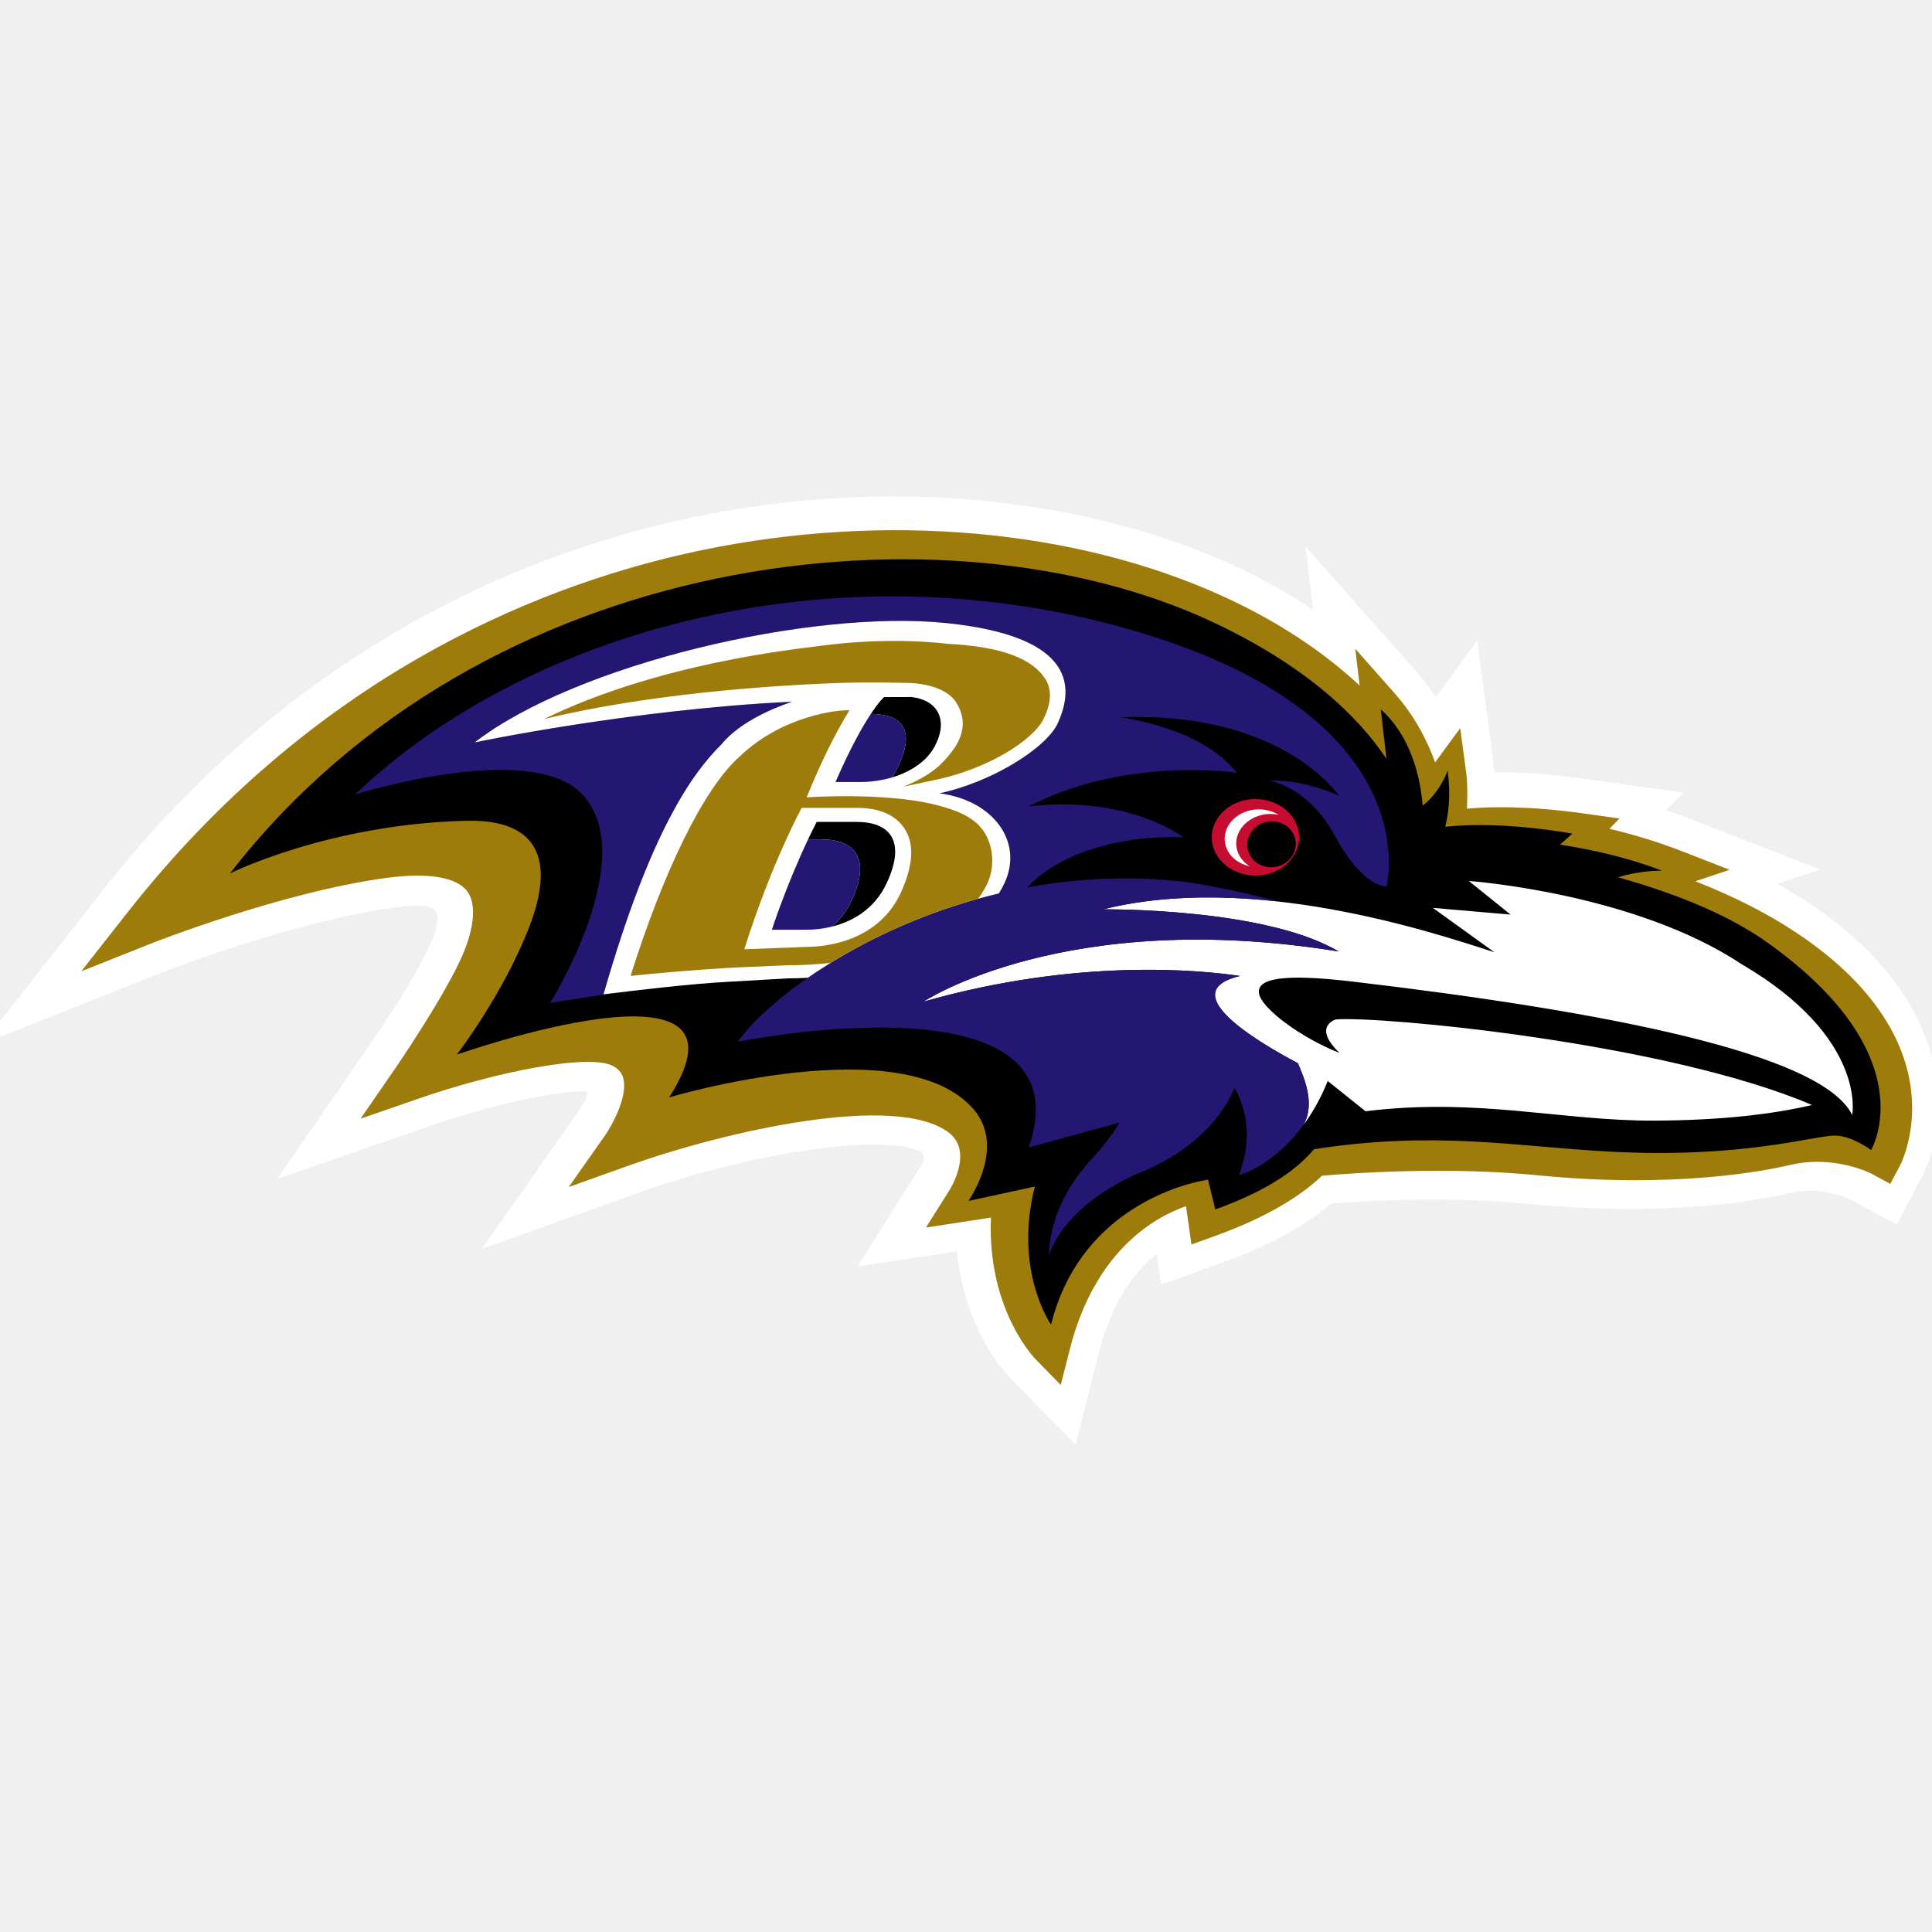
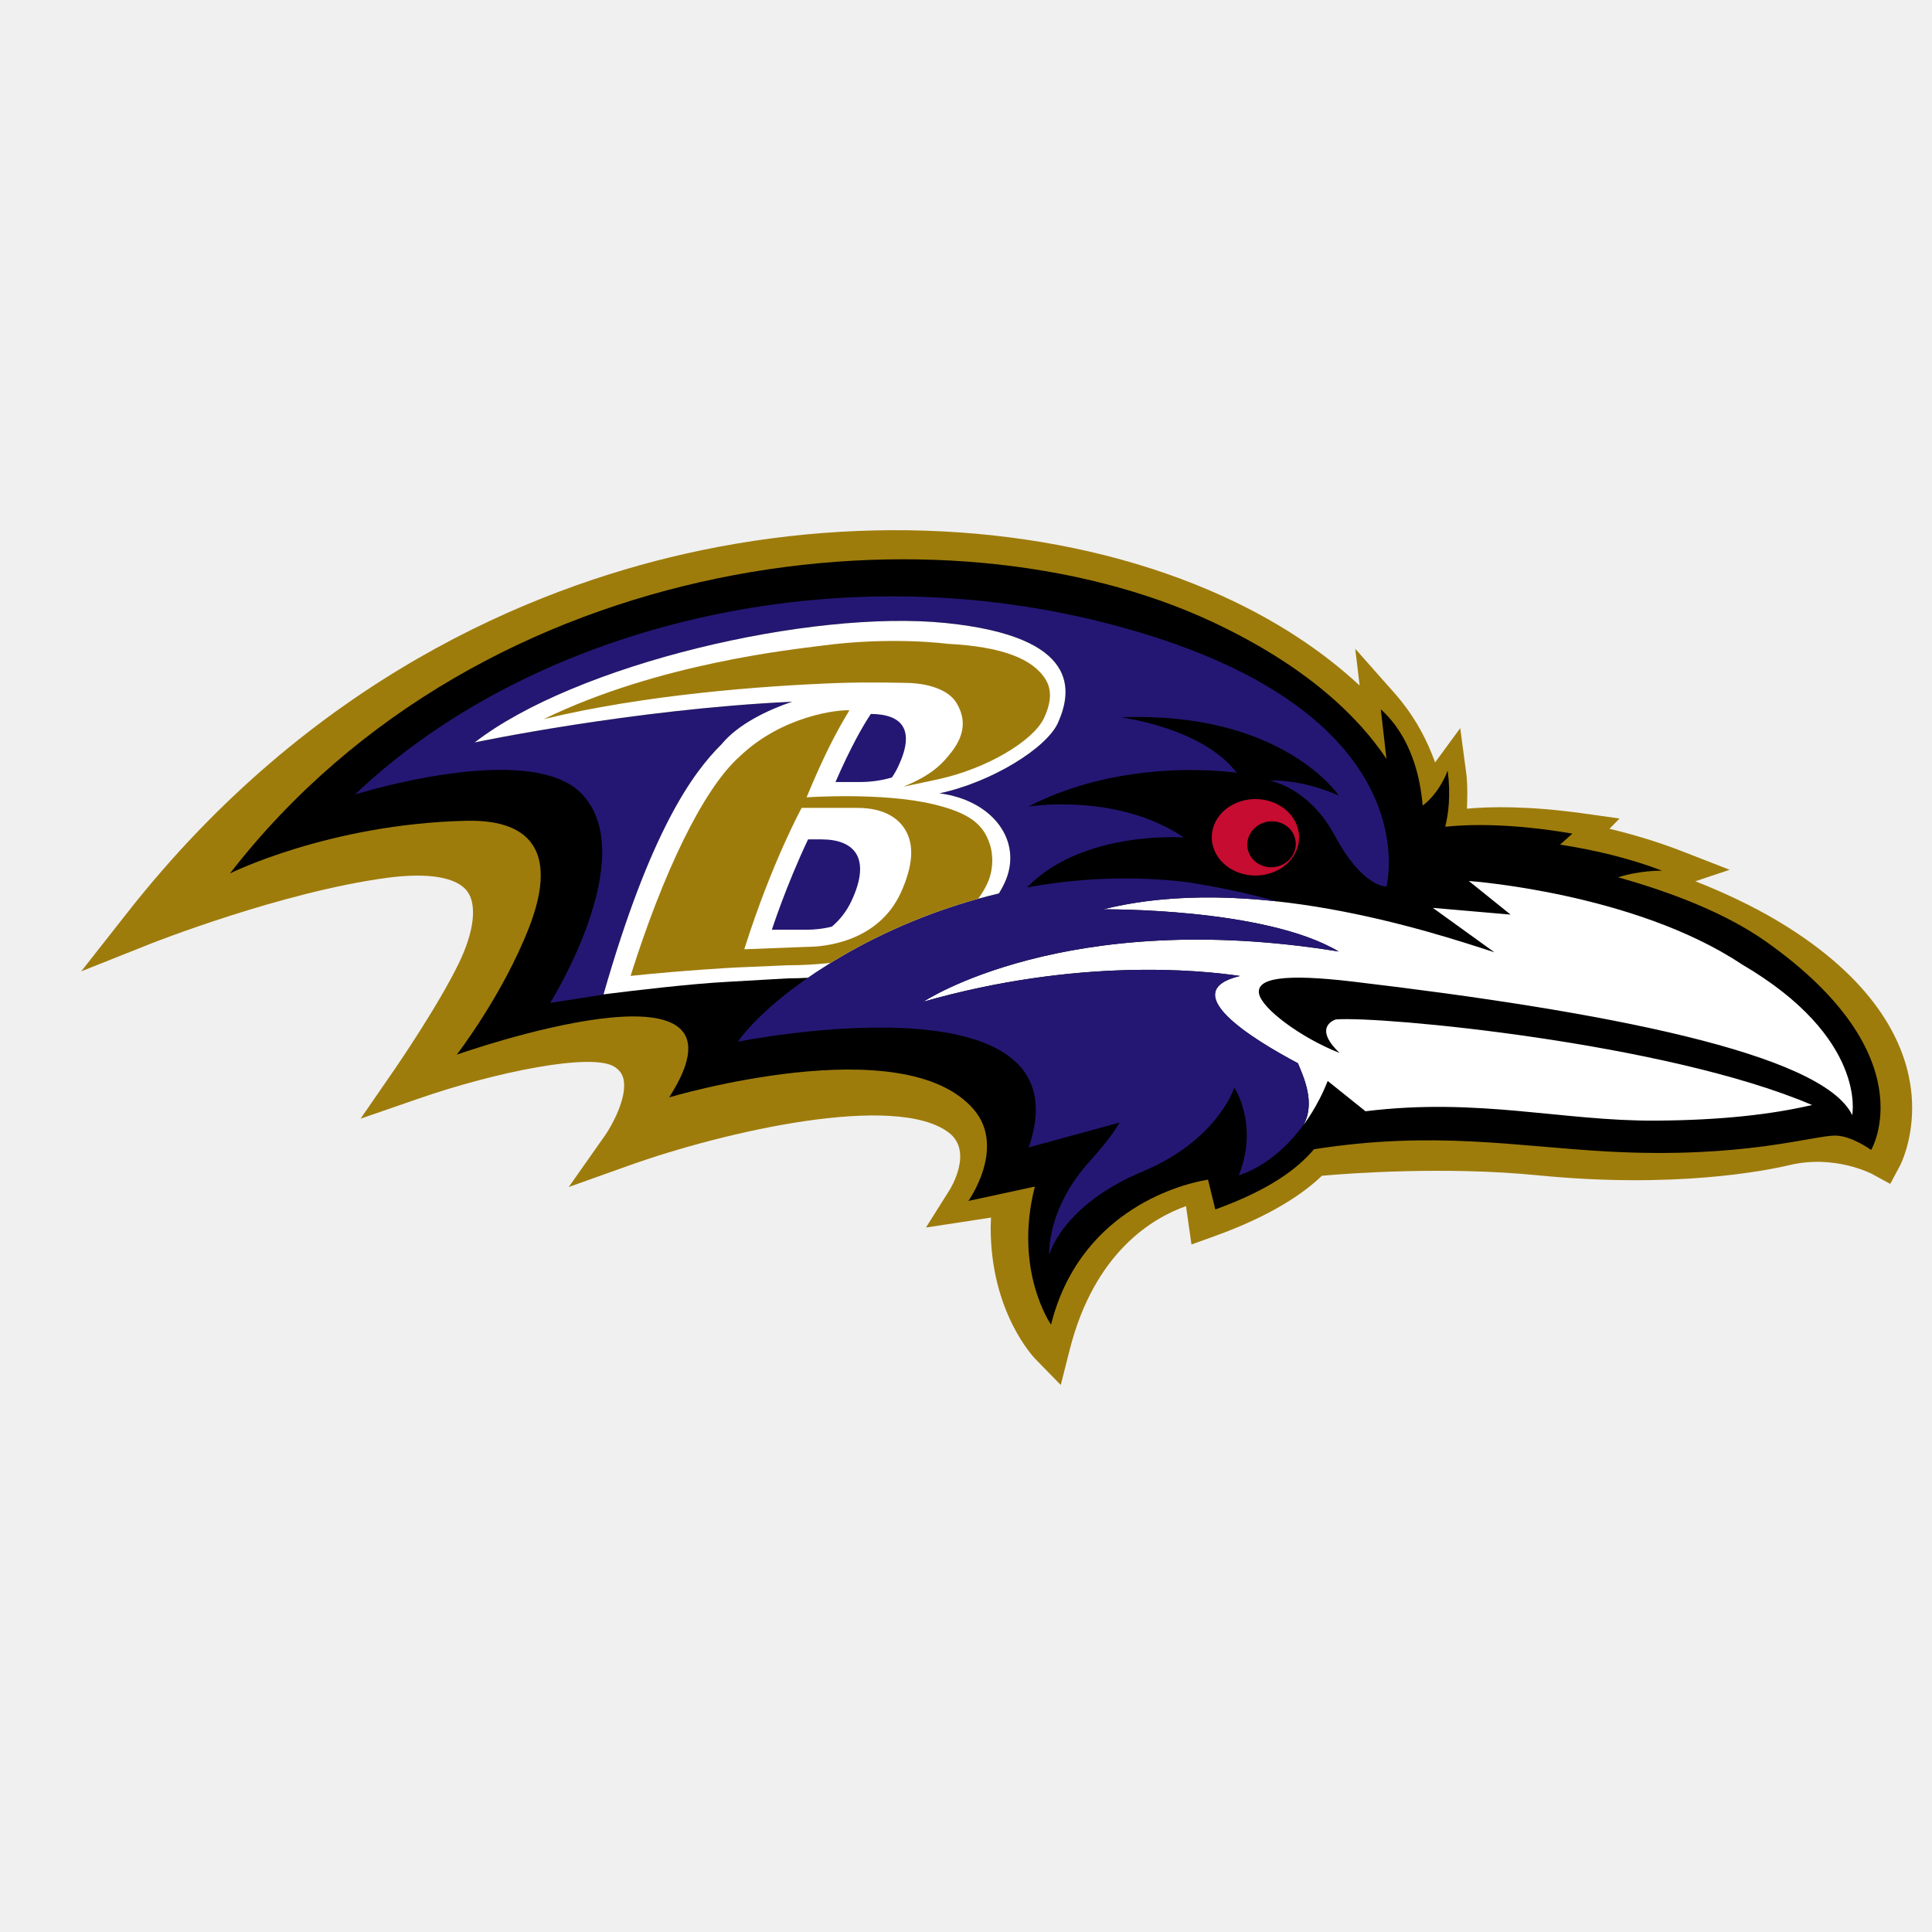
- <svg xmlns="http://www.w3.org/2000/svg" width="500" height="500" viewBox="0 0 500 500" fill="none">
-   <g clip-path="url(#clip0_2_131)">
-     <path fill-rule="evenodd" clip-rule="evenodd" d="M499.387 278.236C497.366 265.934 489.242 247.867 462.003 231.612C460.164 230.517 458.231 229.448 456.244 228.396C461.336 226.685 466.603 224.92 466.603 224.92L436.416 213.168C433.837 212.165 431.123 211.256 428.38 210.375C430.375 208.354 432.48 206.22 432.48 206.22L409.338 202.983C399.331 201.583 391.442 201.26 385.397 201.348C385.342 200.375 385.263 199.478 385.162 198.673C385.162 198.669 381.297 169.742 381.297 169.742C381.297 169.742 372.341 181.948 371.45 183.159C369.547 179.994 367.388 177.017 364.91 174.216L339.944 146.036C339.944 146.036 340.94 154.329 341.738 160.946C333.643 155.306 324.741 150.271 314.895 146.057C274.73 128.866 223.93 125.29 175.523 136.242C135.036 145.411 76.577 169.302 28.024 231.075L0 266.735L42.181 249.96C42.517 249.83 75.077 237.159 101.337 233.465C111.129 232.086 118.627 231.972 112.54 245.364C107.743 255.93 96.846 271.347 96.733 271.507L75.611 302.165L110.843 289.955C127.789 284.077 143.001 281.175 150.692 280.907C153.44 280.953 153.944 282.764 153.078 284.739C152.831 285.418 152.688 285.779 150.785 288.693L128.693 320.164L164.929 307.209C191.226 297.792 225.799 291.594 238.166 296.311C239.174 296.689 242.443 298.42 239.204 303.163L224.971 325.766C224.971 325.766 245.984 322.58 248.971 322.123C250.622 342.76 260.994 354.009 262.271 355.313L277.536 370.936L282.897 349.774C286.745 334.55 293.995 326.248 300.465 321.728C300.465 321.737 301.708 330.424 301.708 330.424L315.861 325.33C327.762 321.037 337.176 315.884 343.956 309.997C352.925 309.288 374.836 307.988 395.882 310.068C432.157 313.645 456.488 308.831 463.083 307.272C471.905 305.188 479.345 308.944 479.42 308.986L490.204 314.84L496.022 303.938C496.711 302.63 500 295.825 500 285.737C500 283.238 499.798 280.718 499.387 278.236Z" fill="white" />
-     <path d="M499.387 278.236C497.366 265.934 489.242 247.867 462.003 231.612C460.164 230.517 458.231 229.448 456.244 228.396C461.336 226.685 466.603 224.92 466.603 224.92L436.416 213.168C433.837 212.165 431.123 211.256 428.38 210.375C430.375 208.354 432.48 206.22 432.48 206.22L409.338 202.983C399.331 201.583 391.442 201.26 385.397 201.348C385.342 200.375 385.263 199.478 385.162 198.673C385.162 198.669 381.297 169.742 381.297 169.742C381.297 169.742 372.341 181.948 371.45 183.159C369.547 179.994 367.388 177.017 364.91 174.216L339.944 146.036C339.944 146.036 340.94 154.329 341.738 160.946C333.643 155.306 324.741 150.271 314.894 146.057C274.73 128.866 223.93 125.29 175.523 136.242C135.036 145.411 76.577 169.302 28.024 231.075L0 266.735L42.181 249.96C42.517 249.83 75.077 237.159 101.337 233.465C111.129 232.086 118.627 231.972 112.54 245.364C107.743 255.93 96.846 271.347 96.733 271.507L75.611 302.165L110.843 289.955C127.789 284.077 143.001 281.175 150.692 280.907C153.44 280.953 153.944 282.764 153.078 284.739C152.831 285.418 152.688 285.779 150.785 288.693L128.693 320.164L164.929 307.209C191.226 297.792 225.799 291.595 238.166 296.311C239.174 296.689 242.443 298.42 239.204 303.163L224.971 325.766C224.971 325.766 245.984 322.58 248.971 322.123C250.622 342.76 260.994 354.009 262.271 355.313L277.536 370.936L282.897 349.774C286.745 334.55 293.995 326.248 300.465 321.728C300.465 321.737 301.708 330.424 301.708 330.424L315.861 325.33C327.762 321.037 337.176 315.884 343.956 309.997C352.925 309.288 374.836 307.988 395.882 310.068C432.157 313.645 456.488 308.831 463.083 307.272C471.905 305.188 479.345 308.944 479.42 308.986L490.204 314.84L496.022 303.938C496.711 302.63 500 295.825 500 285.737C500 283.238 499.798 280.718 499.387 278.236" stroke="white" stroke-width="3.018" />
-     <path fill-rule="evenodd" clip-rule="evenodd" d="M494.333 280.328C492.539 269.431 485.15 253.327 460.096 238.367C453.396 234.379 446.12 230.97 438.756 228.073L447.628 225.1L435.441 220.35C429.405 217.998 423.061 216.061 416.521 214.488C417.777 213.222 419.138 211.83 419.138 211.83L409.799 210.518C395.416 208.509 385.485 208.74 379.642 209.289C379.696 208.031 379.738 206.698 379.738 205.356C379.738 203.478 379.667 201.629 379.469 200.136L377.902 188.447C377.902 188.447 372.227 196.191 371.404 197.31C369.526 192.103 366.451 185.65 360.826 179.298L350.736 167.902L351.878 177.415C342.813 169.004 330.257 160.158 313.054 152.795C274.016 136.082 224.522 132.632 177.287 143.323C137.699 152.279 80.53 175.667 33.001 236.136L21.021 251.381L39.055 244.203C39.391 244.073 72.934 230.815 100.202 227.176C110.897 225.754 118.274 227.021 120.975 230.74C123.5 234.228 122.685 241.13 118.774 249.222C113.41 260.32 102.454 276.249 102.345 276.416L93.313 289.519L108.377 284.303C128.23 277.419 153.254 272.324 159.052 276.106C160.392 276.983 161.114 278.014 161.396 279.456C162.324 284.27 158.178 291.569 156.645 293.754L147.188 307.2L162.69 301.666C187.453 292.806 231.856 282.643 245.576 293.142C251.924 298.001 245.992 307.603 245.727 308.005L239.636 317.682L250.945 315.959C250.945 315.959 253.73 315.527 256.477 315.104C256.444 315.988 256.385 316.89 256.385 317.733C256.385 339.582 267.458 351.196 267.992 351.749L274.524 358.433L276.818 349.376C283.245 323.938 298.456 315.137 306.938 312.148C307.169 313.833 308.349 322.072 308.349 322.072L314.398 319.892C329.236 314.546 337.545 308.685 342.111 304.282C348.933 303.682 373.941 301.796 397.957 304.165C433.316 307.661 456.819 303.016 463.184 301.511C474.908 298.743 484.44 303.804 484.536 303.85L489.191 306.391L491.69 301.716C491.85 301.418 494.862 295.574 494.862 286.727C494.862 284.743 494.707 282.601 494.333 280.328Z" fill="#9E7C0C" />
-     <path fill-rule="evenodd" clip-rule="evenodd" d="M456.984 243.643C446.524 236.26 432.435 230.884 418.761 227.048C424.457 225.211 430.158 225.333 430.158 225.333C421.399 221.991 412.254 219.903 403.747 218.587L406.931 215.736C391.351 213.082 380.475 213.287 374.022 213.958C374.829 210.771 375.492 205.903 374.656 199.404C374.656 199.404 372.77 205.006 368.187 208.486C367.582 201.216 365.255 190.7 357.349 183.564L358.815 196.398C351.85 185.925 338.592 172.541 313.539 160.843C245.422 129.065 125.392 141.111 59.51 226.046C59.51 226.046 85.127 213.262 120.628 212.419C139.221 211.983 143.745 222.377 136.969 239.895C130.155 257.5 118.208 272.947 118.208 272.947C118.208 272.947 198.541 244.536 173.176 283.999C173.176 283.999 233.819 265.878 252.009 287.135C260.465 297.005 250.618 310.804 250.618 310.804L267.821 307.085C262.242 328.892 272.009 342.825 272.009 342.825C279.109 314.318 303.864 306.724 312.627 305.286L314.522 313.005C329.208 307.71 336.114 302.07 340.063 297.425C371.161 292.544 392.279 296.716 416.253 298.02C451.175 299.919 469.226 293.852 474.993 293.89C479.228 293.928 484.248 297.613 484.248 297.613C484.248 297.613 498.762 273.161 456.984 243.643Z" fill="black" />
-     <path fill-rule="evenodd" clip-rule="evenodd" d="M428.317 290.02C445.708 289.924 458.723 288.36 468.96 285.974C431.174 269.811 357.193 262.897 345.733 263.832C345.733 263.832 339.469 265.593 346.678 272.502C336.596 268.54 326.535 260.989 325.838 257.165C325.098 253.102 332.462 251.962 349.9 254.012C415.198 261.71 471.712 272.62 479.349 288.586C479.349 288.586 483.335 268.599 450.779 249.563C422.923 231.027 380.125 227.995 380.125 227.995L390.938 236.696L370.824 234.956L386.75 246.448C369.657 240.872 323.628 225.819 285.489 235.337C285.489 235.337 327.342 234.868 346.443 246.247C275.747 234.729 238.985 259.236 238.985 259.236C278.751 247.903 310.488 251.031 320.906 252.582C304.182 256.565 323.872 268.788 335.903 275.173C337.268 278.523 340.566 285.366 337.34 291.127C337.34 291.127 340.965 286.523 343.607 279.752L353.391 287.592C382.595 283.995 404.137 290.133 428.317 290.02Z" fill="white" />
-     <path fill-rule="evenodd" clip-rule="evenodd" d="M294.624 163.568C217.325 140.545 136.66 162.817 91.892 205.61C91.892 205.61 136.959 191.455 150.477 205.362C166.201 221.534 142.378 259.559 142.378 259.559L157.959 257.123C156.837 257.257 156.194 257.337 156.194 257.337C168.364 214.83 179.354 199.924 186.709 192.637C191.082 187.312 198.812 183.702 205.012 181.597C163.353 183.58 122.852 192.138 122.852 192.138C149.049 171.849 209.776 157.673 244.786 161.237C279.791 164.805 277.409 178.977 273.809 187.06C270.898 193.593 256.594 202.448 243.147 205.312C257.073 207.119 264.958 217.844 259.967 228.553C259.539 229.471 259.043 230.36 258.514 231.215C243.656 234.737 230.473 240.322 219.648 246.423C219.274 246.645 218.9 246.863 218.518 247.077C218.014 247.37 217.51 247.664 217.006 247.961C216.627 248.188 216.241 248.41 215.855 248.649C215.388 248.93 214.922 249.219 214.464 249.504C214.082 249.748 213.691 249.982 213.317 250.23C212.872 250.502 212.439 250.787 212.007 251.072C211.637 251.307 211.255 251.555 210.885 251.802C210.477 252.091 210.066 252.368 209.658 252.645C200.765 258.745 194.308 264.854 190.96 269.592C190.96 269.592 282.005 251.186 266.231 296.95L289.747 290.519C288.088 293.412 285.462 296.716 281.892 300.69C270.776 313.017 271.541 324.732 271.541 324.732C271.541 324.732 274.805 311.91 295.838 303.122C315.019 295.122 319.443 281.521 319.443 281.521C319.443 281.521 325.837 290.946 320.607 304.145C320.607 304.145 329.437 301.944 337.343 291.118C340.565 285.366 337.267 278.523 335.902 275.173C323.871 268.787 304.181 256.569 320.905 252.582C310.487 251.031 278.754 247.903 238.984 259.236C238.984 259.236 275.746 234.729 346.442 246.246C327.34 234.867 285.488 235.337 285.488 235.337C300.052 231.702 315.759 231.655 330.571 233.286C324.618 231.634 316.523 229.71 307.008 228.268C292.469 226.549 278.594 227.32 265.79 229.676C280.178 214.775 306.378 216.733 306.378 216.733C288.907 204.981 266.118 208.742 266.118 208.742C291.663 195.547 320.069 200.012 320.069 200.012C311.138 188.243 290.045 185.652 290.045 185.652C331.852 183.962 346.5 205.89 346.5 205.89C336.074 201.358 328.655 202.041 328.655 202.041C328.655 202.041 338.7 203.668 345.501 216.356C352.705 229.798 358.813 229.416 358.813 229.416C358.813 229.416 370.269 186.1 294.624 163.568Z" fill="#241773" />
-     <path fill-rule="evenodd" clip-rule="evenodd" d="M212.007 251.073C212.439 250.788 214.082 249.748 214.464 249.505C214.922 249.22 215.388 248.93 215.855 248.645C216.241 248.41 216.628 248.188 217.006 247.962C217.51 247.664 218.014 247.371 218.518 247.077C218.9 246.863 219.27 246.645 219.648 246.423C230.469 240.322 243.656 234.738 258.514 231.216C259.043 230.36 259.539 229.471 259.967 228.553C264.954 217.845 257.073 207.119 243.147 205.308C256.594 202.449 270.898 193.593 273.809 187.057C277.409 178.977 279.791 164.805 244.786 161.237C209.776 157.673 149.049 171.849 122.852 192.138C122.852 192.138 163.353 183.581 205.012 181.598C198.812 183.702 191.082 187.312 186.709 192.637C179.354 199.924 168.364 214.826 156.194 257.337C156.194 257.337 156.837 257.257 157.959 257.123C163.18 256.461 178.879 254.578 188.179 254.104L203.849 253.203C205.546 253.203 207.293 253.144 209.066 253.048C209.263 252.918 209.465 252.775 209.658 252.645C210.066 252.368 210.477 252.092 210.885 251.802C211.255 251.555 211.637 251.308 212.007 251.073Z" fill="white" />
-     <path fill-rule="evenodd" clip-rule="evenodd" d="M232.543 198.177C231.997 199.351 231.417 200.349 230.825 201.213C235.832 199.72 239.714 196.957 241.617 193.657C245.809 186.349 242.6 181.104 235.832 180.391L228.805 180.412C228.805 180.412 227.59 181.406 225.372 184.764C233.543 184.831 236.866 188.907 232.543 198.177Z" fill="black" />
-     <path fill-rule="evenodd" clip-rule="evenodd" d="M220.404 233.071C219.081 235.922 217.3 238.111 215.292 239.809C220.594 238.496 226.323 235.331 229.478 228.551C234.679 217.39 230.045 212.71 221.715 212.71H211.36C210.583 214.22 209.835 215.733 209.125 217.235H212.633C220.972 217.235 225.597 221.91 220.404 233.071Z" fill="black" />
-     <path fill-rule="evenodd" clip-rule="evenodd" d="M215.293 239.807C217.297 238.113 219.078 235.92 220.406 233.069C225.598 221.912 220.973 217.232 212.634 217.232H209.126C203.35 229.438 199.759 240.616 199.759 240.616H208.706C210.634 240.616 212.924 240.406 215.293 239.807Z" fill="#241773" />
-     <path fill-rule="evenodd" clip-rule="evenodd" d="M230.824 201.211C231.421 200.352 231.996 199.35 232.542 198.176C236.869 188.905 233.546 184.834 225.372 184.763C223.217 188.008 220.112 193.459 216.222 202.389H222.502C225.489 202.389 228.295 201.958 230.824 201.211Z" fill="#241773" />
-     <path fill-rule="evenodd" clip-rule="evenodd" d="M270.617 175.872C267.345 170.513 259.355 167.335 245.169 166.614C245.169 166.614 230.806 164.669 212.633 167.1C205.442 168.056 170.482 171.608 140.715 186.111C166.748 179.784 197.515 177.469 216.994 176.761C225.19 176.471 234.184 176.731 234.184 176.731C240.01 176.731 245.412 178.45 247.484 181.838C249.63 185.352 250.222 189.557 246.185 194.702C243.963 197.536 241.354 200.517 233.78 203.599L242.51 201.737C255.558 198.953 267.4 191.641 270.122 185.964C272.109 181.821 272.222 178.505 270.617 175.872Z" fill="#9E7C0C" />
-     <path fill-rule="evenodd" clip-rule="evenodd" d="M207.47 209.081H221.845C229.264 209.081 232.675 212.116 234.238 214.678C236.687 218.678 236.25 224.074 233.217 230.837C227.365 243.869 213.187 245.043 208.936 245.043L192.62 245.667C199.69 223.274 207.47 209.081 207.47 209.081ZM214.947 249.194C225.323 242.804 238.308 236.72 253.133 232.598C254.074 231.353 254.876 230.037 255.519 228.645C257.01 225.454 257.183 221.487 256.12 218.351C254.519 213.592 251.331 210.422 241.282 208.075C228.058 204.993 208.747 206.351 208.747 206.351C213.187 195.58 216.506 189.282 219.829 183.823C216.976 183.639 202.567 185.165 191.507 195.701C181.874 204.196 171.473 226.276 163.193 252.56C177.434 251.068 190.335 250.393 190.335 250.393L203.87 249.81C207.428 249.81 211.171 249.617 214.947 249.194Z" fill="#9E7C0C" />
-     <path fill-rule="evenodd" clip-rule="evenodd" d="M335.505 213.259C337.673 218.383 334.686 224.077 328.83 225.976C322.978 227.88 316.471 225.255 314.304 220.127C312.136 214.999 315.123 209.306 320.979 207.41C326.826 205.511 333.333 208.132 335.505 213.259Z" fill="#C60C30" />
-     <path fill-rule="evenodd" clip-rule="evenodd" d="M320.449 220.798C318.815 216.944 321.176 212.622 325.7 211.15C327.448 210.58 329.258 210.517 330.914 210.886C328.653 209.46 325.591 209.016 322.722 209.947C318.185 211.414 315.828 215.733 317.471 219.607C318.466 221.984 320.756 223.632 323.419 224.202C322.109 223.376 321.054 222.219 320.449 220.798Z" fill="white" />
-     <path fill-rule="evenodd" clip-rule="evenodd" d="M334.972 216.383C336.152 219.453 334.463 222.887 331.199 224.061C327.935 225.218 324.343 223.683 323.163 220.601C321.983 217.536 323.684 214.107 326.94 212.945C330.199 211.771 333.795 213.31 334.972 216.383Z" fill="black" />
-   </g>
-   <defs>
-     <clipPath id="clip0_2_131">
-       <rect width="500" height="500" fill="white" />
-     </clipPath>
-   </defs>
+ <svg xmlns="http://www.w3.org/2000/svg" fill="none" viewBox="0 0 500 500">
+   <path fill="#9e7c0c" fill-rule="evenodd" d="M494.333 280.328c-1.794-10.897-9.183-27.001-34.237-41.961-6.7-3.988-13.976-7.397-21.34-10.294l8.872-2.973-12.187-4.75c-6.036-2.352-12.38-4.289-18.92-5.862 1.256-1.266 2.617-2.658 2.617-2.658l-9.339-1.312c-14.383-2.009-24.314-1.778-30.157-1.229.054-1.258.096-2.591.096-3.933 0-1.878-.071-3.727-.269-5.22l-1.567-11.689s-5.675 7.744-6.498 8.863c-1.878-5.207-4.953-11.66-10.578-18.012l-10.09-11.396 1.142 9.513c-9.065-8.411-21.621-17.257-38.824-24.62-39.038-16.713-88.532-20.163-135.767-9.472-39.588 8.956-96.757 32.344-144.286 92.813l-11.98 15.245 18.034-7.178c.336-.13 33.88-13.388 61.147-17.027 10.695-1.422 18.072-.155 20.773 3.564 2.525 3.488 1.71 10.39-2.201 18.482-5.364 11.098-16.32 27.027-16.429 27.194l-9.032 13.103 15.064-5.216c19.853-6.884 44.877-11.979 50.675-8.197 1.34.877 2.062 1.908 2.344 3.35.928 4.814-3.218 12.113-4.751 14.298l-9.457 13.446 15.502-5.534c24.763-8.86 69.166-19.023 82.886-8.524 6.348 4.859.416 14.461.151 14.863l-6.091 9.677 11.309-1.723s2.785-.432 5.532-.855c-.033.884-.092 1.786-.092 2.629 0 21.849 11.073 33.463 11.607 34.016l6.532 6.684 2.294-9.057c6.427-25.438 21.638-34.239 30.12-37.228.231 1.685 1.411 9.924 1.411 9.924l6.049-2.18c14.838-5.346 23.147-11.207 27.713-15.61 6.822-.6 31.83-2.486 55.846-.117 35.359 3.496 58.862-1.149 65.227-2.654 11.724-2.768 21.256 2.293 21.352 2.339l4.655 2.541 2.499-4.675c.16-.298 3.172-6.142 3.172-14.989 0-1.984-.155-4.126-.529-6.399" clip-rule="evenodd" />
+   <path fill="#000" fill-rule="evenodd" d="M456.984 243.643c-10.46-7.383-24.549-12.759-38.223-16.595 5.696-1.837 11.397-1.715 11.397-1.715-8.759-3.342-17.904-5.43-26.411-6.746l3.184-2.851c-15.58-2.654-26.456-2.449-32.909-1.778.807-3.187 1.47-8.055.634-14.554 0 0-1.886 5.602-6.469 9.082-.605-7.27-2.932-17.786-10.838-24.922l1.466 12.834c-6.965-10.473-20.223-23.857-45.276-35.555-68.117-31.778-188.147-19.732-254.029 65.203 0 0 25.617-12.784 61.118-13.627 18.593-.436 23.117 9.958 16.341 27.476-6.814 17.605-18.761 33.052-18.761 33.052s80.333-28.411 54.968 11.052c0 0 60.643-18.121 78.833 3.136 8.456 9.87-1.391 23.669-1.391 23.669l17.203-3.719c-5.579 21.807 4.188 35.74 4.188 35.74 7.1-28.507 31.855-36.101 40.618-37.539l1.895 7.719c14.686-5.295 21.592-10.935 25.541-15.58 31.098-4.881 52.216-.709 76.19.595 34.922 1.899 52.973-4.168 58.74-4.13 4.235.038 9.255 3.723 9.255 3.723s14.514-24.452-27.264-53.97" clip-rule="evenodd" />
+   <path fill="#fff" fill-rule="evenodd" d="M428.317 290.02c17.391-.096 30.406-1.66 40.643-4.046-37.786-16.163-111.767-23.077-123.227-22.142 0 0-6.264 1.761.945 8.67-10.082-3.962-20.143-11.513-20.84-15.337-.74-4.063 6.624-5.203 24.062-3.153 65.298 7.698 121.812 18.608 129.449 34.574 0 0 3.986-19.987-28.57-39.023-27.856-18.536-70.654-21.568-70.654-21.568l10.813 8.701-20.114-1.74 15.926 11.492c-17.093-5.576-63.122-20.629-101.261-11.111 0 0 41.853-.469 60.954 10.91-70.696-11.518-107.458 12.989-107.458 12.989 39.766-11.333 71.503-8.205 81.921-6.654-16.724 3.983 2.966 16.206 14.997 22.591 1.365 3.35 4.663 10.193 1.437 15.954 0 0 3.625-4.604 6.267-11.375l9.784 7.84c29.204-3.597 50.746 2.541 74.926 2.428" clip-rule="evenodd" />
+   <path fill="#241773" fill-rule="evenodd" d="M294.624 163.568c-77.299-23.023-157.964-.751-202.732 42.042 0 0 45.067-14.155 58.585-.248 15.724 16.172-8.099 54.197-8.099 54.197l15.581-2.436c-1.122.134-1.765.214-1.765.214 12.17-42.507 23.16-57.413 30.515-64.7 4.373-5.325 12.103-8.935 18.303-11.04-41.659 1.983-82.16 10.541-82.16 10.541 26.197-20.289 86.924-34.465 121.934-30.901 35.005 3.568 32.623 17.74 29.023 25.823-2.911 6.533-17.215 15.388-30.662 18.252 13.926 1.807 21.811 12.532 16.82 23.241a26 26 0 0 1-1.453 2.662 150.3 150.3 0 0 0-38.866 15.208c-.374.222-.748.44-1.13.654q-.756.439-1.512.884c-.379.227-.765.449-1.151.688-.467.281-.933.57-1.391.855-.382.244-.773.478-1.147.726a45 45 0 0 0-1.31.842c-.37.235-.752.483-1.122.73-.408.289-.819.566-1.227.843-8.893 6.1-15.35 12.209-18.698 16.947 0 0 91.045-18.406 75.271 27.358l23.516-6.431c-1.659 2.893-4.285 6.197-7.855 10.171-11.116 12.327-10.351 24.042-10.351 24.042s3.264-12.822 24.297-21.61c19.181-8 23.605-21.601 23.605-21.601s6.394 9.425 1.164 22.624c0 0 8.83-2.201 16.736-13.027 3.222-5.752-.076-12.595-1.441-15.945-12.031-6.386-31.721-18.604-14.997-22.591-10.418-1.551-42.151-4.679-81.921 6.654 0 0 36.762-24.507 107.458-12.99-19.102-11.379-60.954-10.909-60.954-10.909 14.564-3.635 30.271-3.682 45.083-2.051a202 202 0 0 0-23.563-5.018c-14.539-1.719-28.414-.948-41.218 1.408 14.388-14.901 40.588-12.943 40.588-12.943-17.471-11.752-40.26-7.991-40.26-7.991 25.545-13.195 53.951-8.73 53.951-8.73-8.931-11.769-30.024-14.36-30.024-14.36 41.807-1.69 56.455 20.238 56.455 20.238-10.426-4.532-17.845-3.849-17.845-3.849s10.045 1.627 16.846 14.315c7.204 13.442 13.312 13.06 13.312 13.06s11.456-43.316-64.189-65.848" clip-rule="evenodd" />
+   <path fill="#fff" fill-rule="evenodd" d="M212.007 251.073c.432-.285 2.075-1.325 2.457-1.568.458-.285.924-.575 1.391-.86.386-.235.773-.457 1.151-.683q.756-.446 1.512-.885c.382-.214.752-.432 1.13-.654a150.3 150.3 0 0 1 38.866-15.207 26 26 0 0 0 1.453-2.663c4.987-10.708-2.894-21.434-16.82-23.245 13.447-2.859 27.751-11.715 30.662-18.251 3.6-8.08 5.982-22.252-29.023-25.82-35.01-3.564-95.737 10.612-121.934 30.901 0 0 40.501-8.557 82.16-10.54-6.2 2.104-13.93 5.714-18.303 11.039-7.355 7.287-18.345 22.189-30.515 64.7 0 0 .643-.08 1.765-.214 5.221-.662 20.92-2.545 30.22-3.019l15.67-.901c1.697 0 3.444-.059 5.217-.155.197-.13.399-.273.592-.403.408-.277.819-.553 1.227-.843.37-.247.752-.494 1.122-.729" clip-rule="evenodd" />
+   <path fill="#241773" fill-rule="evenodd" d="M215.293 239.807c2.004-1.694 3.785-3.887 5.113-6.738 5.192-11.157.567-15.837-7.772-15.837h-3.508c-5.776 12.206-9.367 23.384-9.367 23.384h8.947c1.928 0 4.218-.21 6.587-.809m15.531-38.596a20.3 20.3 0 0 0 1.718-3.035c4.327-9.271 1.004-13.342-7.17-13.413-2.155 3.245-5.26 8.696-9.15 17.626h6.28c2.987 0 5.793-.431 8.322-1.178" clip-rule="evenodd" />
+   <path fill="#9e7c0c" fill-rule="evenodd" d="M270.617 175.872c-3.272-5.359-11.262-8.537-25.448-9.258 0 0-14.363-1.945-32.536.486-7.191.956-42.151 4.508-71.918 19.011 26.033-6.327 56.8-8.642 76.279-9.35 8.196-.29 17.19-.03 17.19-.03 5.826 0 11.228 1.719 13.3 5.107 2.146 3.514 2.738 7.719-1.299 12.864-2.222 2.834-4.831 5.815-12.405 8.897l8.73-1.862c13.048-2.784 24.89-10.096 27.612-15.773 1.987-4.143 2.1-7.459.495-10.092" clip-rule="evenodd" />
+   <path fill="#9e7c0c" fill-rule="evenodd" d="M207.47 209.081h14.375c7.419 0 10.83 3.035 12.393 5.597 2.449 4 2.012 9.396-1.021 16.159-5.852 13.032-20.03 14.206-24.281 14.206l-16.316.624c7.07-22.393 14.85-36.586 14.85-36.586m7.477 40.113c10.376-6.39 23.361-12.474 38.186-16.596a21.5 21.5 0 0 0 2.386-3.953c1.491-3.191 1.664-7.158.601-10.294-1.601-4.759-4.789-7.929-14.838-10.276-13.224-3.082-32.535-1.724-32.535-1.724 4.44-10.771 7.759-17.069 11.082-22.528-2.853-.184-17.262 1.342-28.322 11.878-9.633 8.495-20.034 30.575-28.314 56.859 14.241-1.492 27.142-2.167 27.142-2.167l13.535-.583c3.558 0 7.301-.193 11.077-.616" clip-rule="evenodd" />
+   <path fill="#c60c30" fill-rule="evenodd" d="M335.505 213.259c2.168 5.124-.819 10.818-6.675 12.717-5.852 1.904-12.359-.721-14.526-5.849-2.168-5.128.819-10.821 6.675-12.717 5.847-1.899 12.354.722 14.526 5.849" clip-rule="evenodd" />
+   <path fill="#000" fill-rule="evenodd" d="M334.972 216.383c1.18 3.07-.509 6.504-3.773 7.678-3.264 1.157-6.856-.378-8.036-3.46-1.18-3.065.521-6.494 3.777-7.656 3.259-1.174 6.855.365 8.032 3.438" clip-rule="evenodd" />
</svg>
